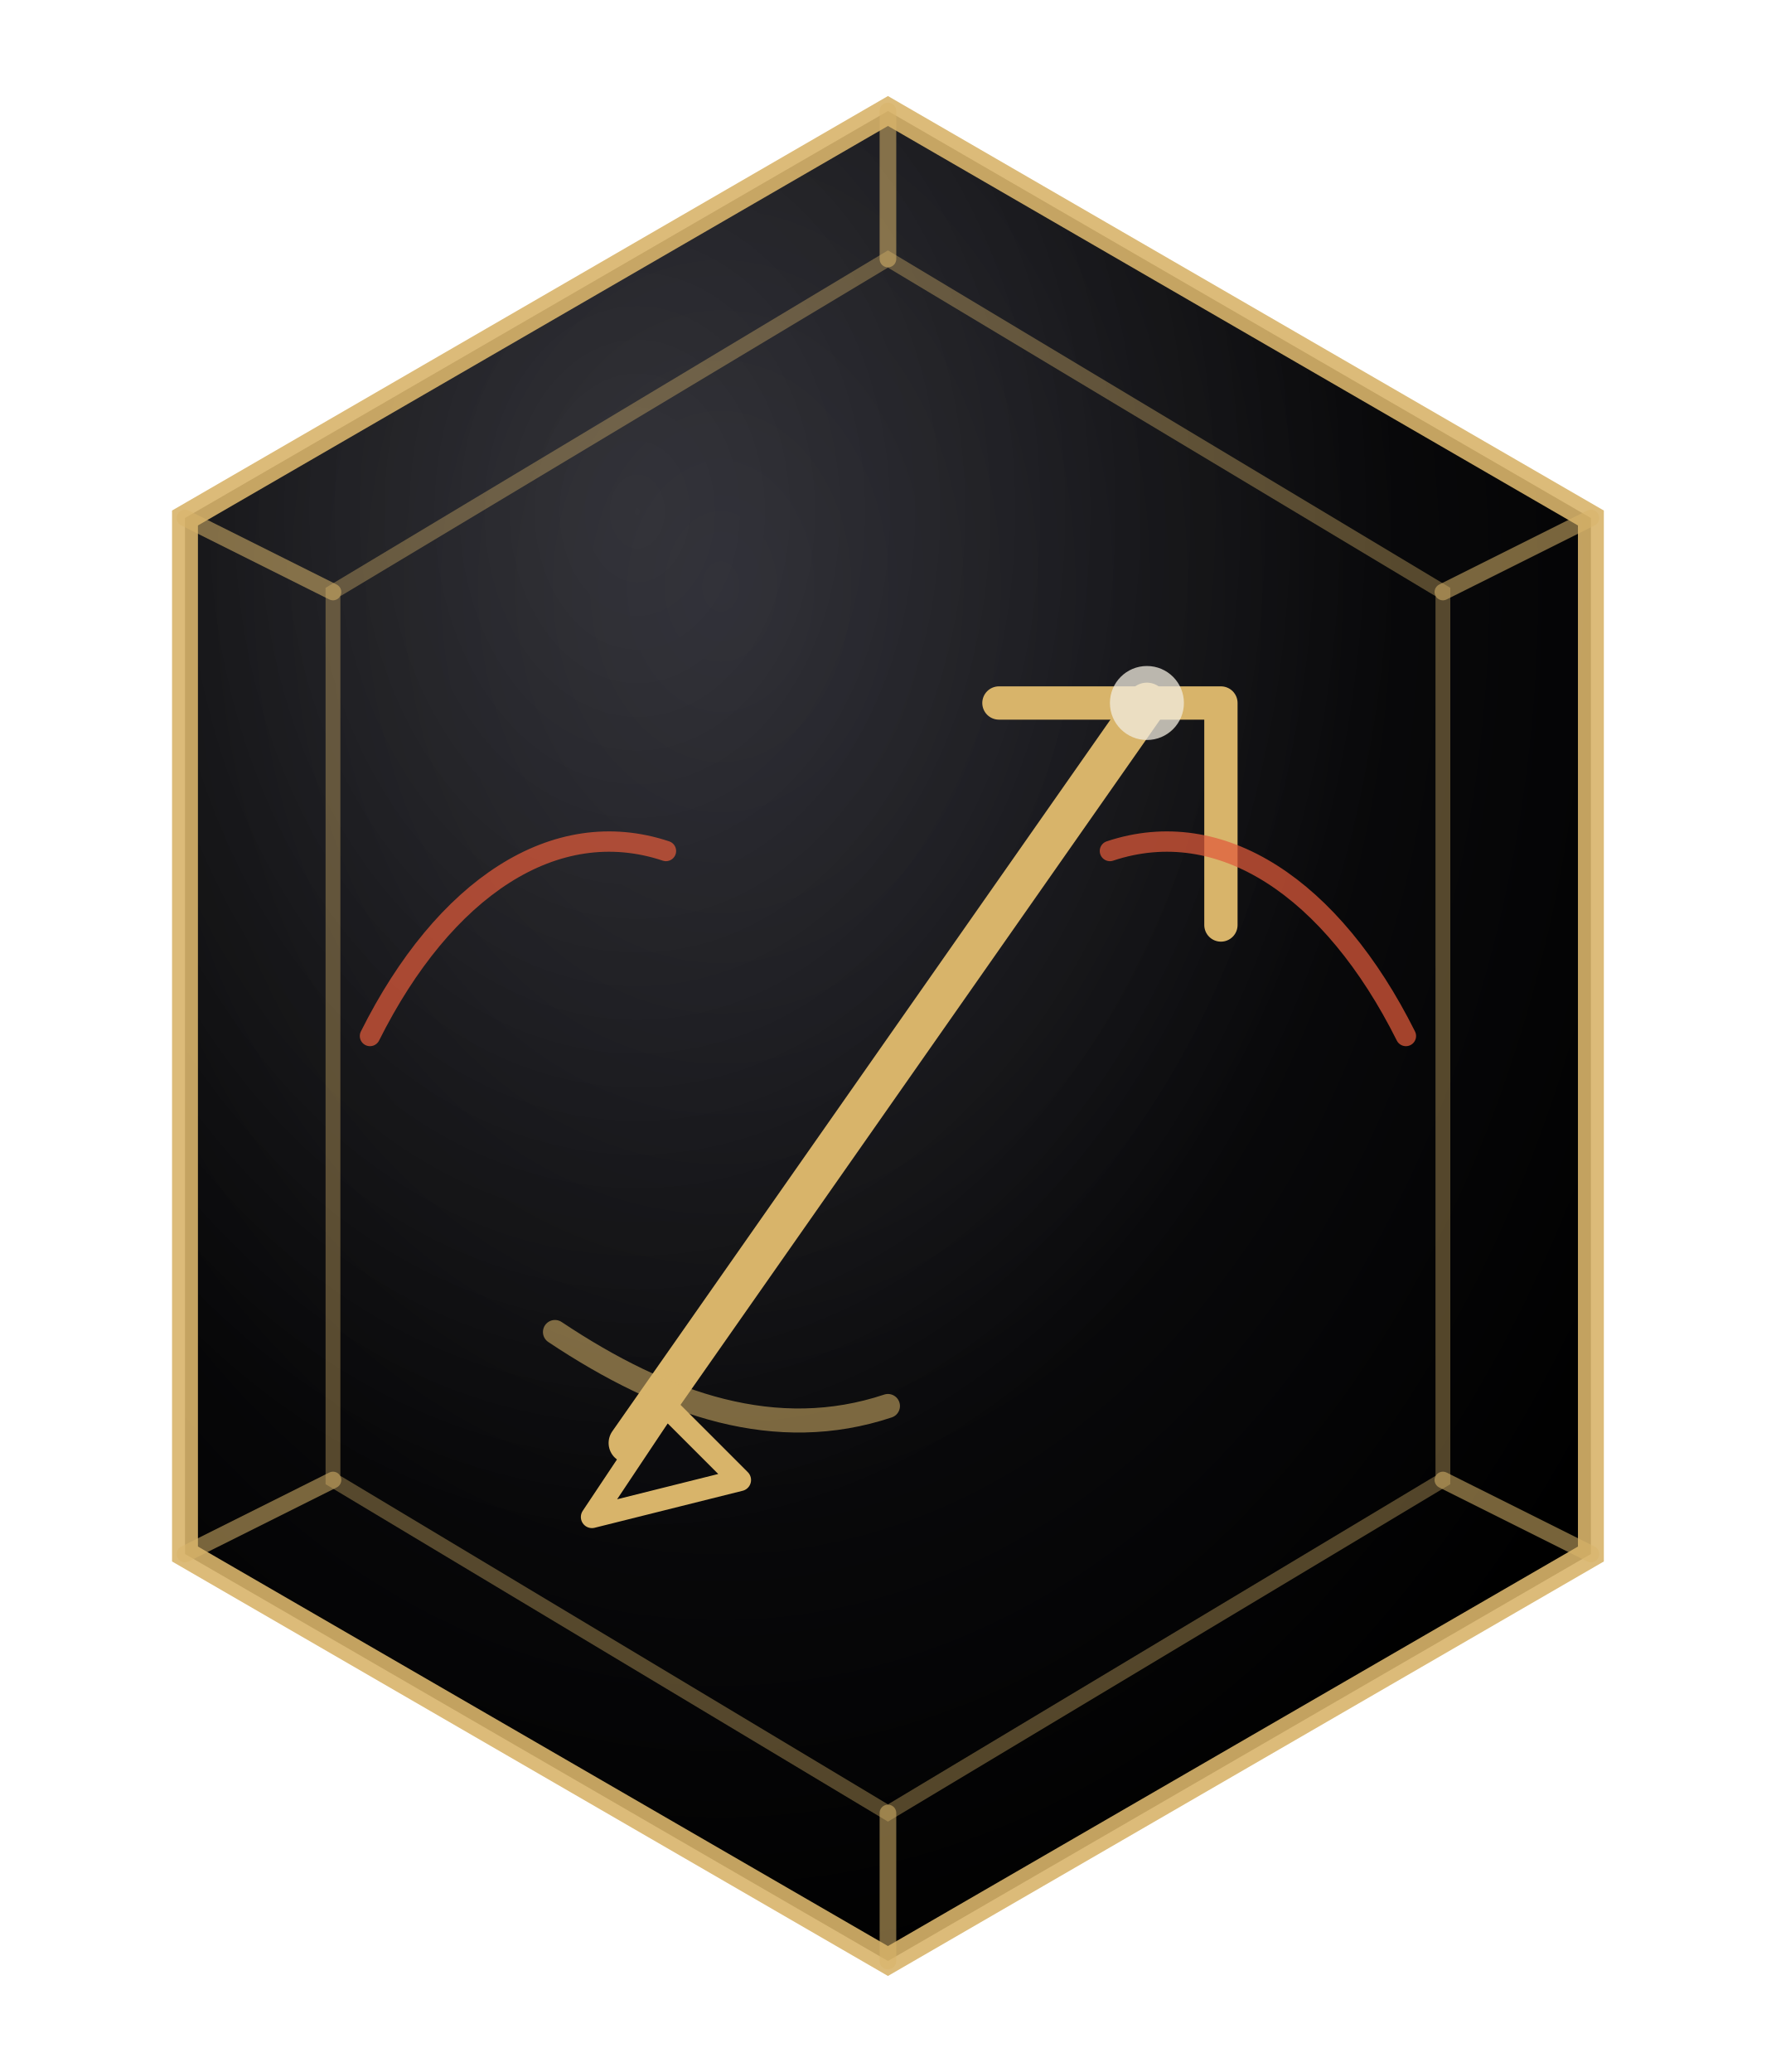
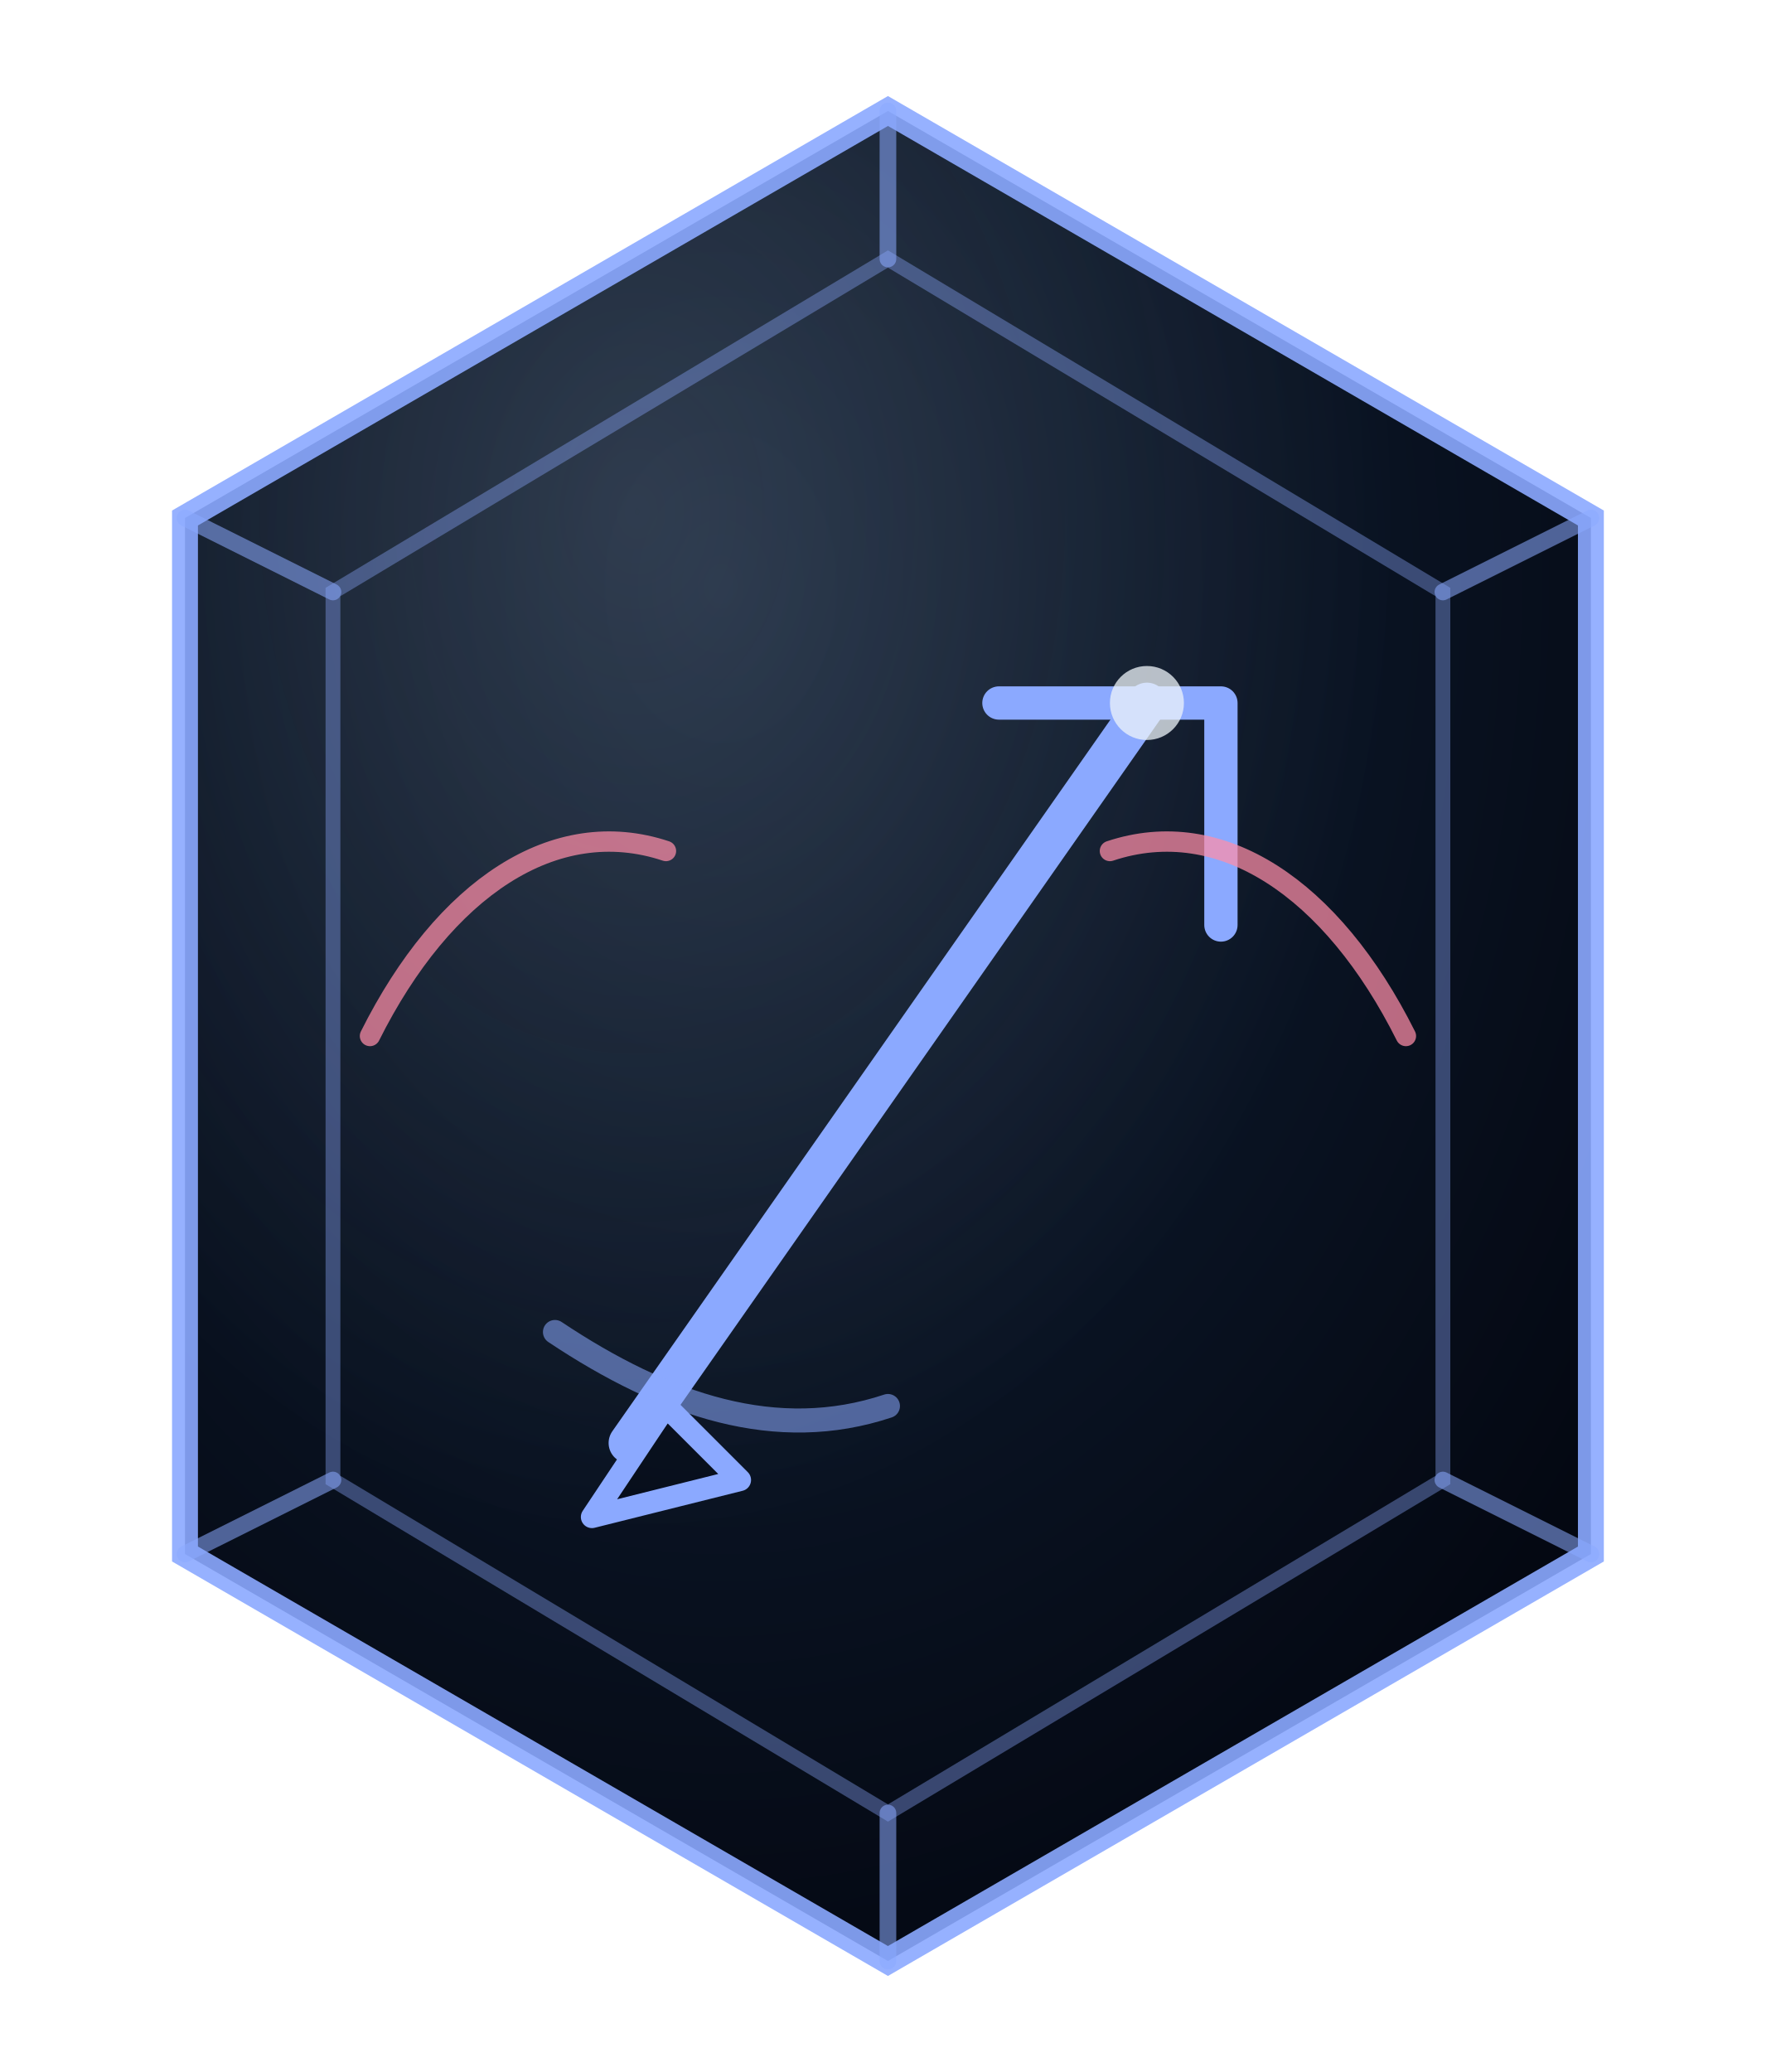
<svg xmlns="http://www.w3.org/2000/svg" viewBox="0 0 96 112" role="img" aria-label="Sagittarius zodiac seal">
  <defs>
    <radialGradient id="plate" cx="38%" cy="26%" r="78%">
-       <stop offset="0%" stop-color="#1a1a22" />
-       <stop offset="55%" stop-color="#0a0a0c" />
-       <stop offset="100%" stop-color="#000000" />
+       <stop offset="0%" stop-color="#17263B" />
+       <stop offset="55%" stop-color="#0A1424" />
+       <stop offset="100%" stop-color="#040812" />
    </radialGradient>
    <radialGradient id="sheen" cx="32%" cy="22%" r="55%">
-       <stop offset="0%" stop-color="#fff" stop-opacity="0.12" />
-       <stop offset="100%" stop-color="#fff" stop-opacity="0" />
+       <stop offset="0%" stop-color="#EEF4FA" stop-opacity="0.12" />
+       <stop offset="100%" stop-color="#EEF4FA" stop-opacity="0" />
    </radialGradient>
  </defs>
-   <path d="M48 6 L86 28 L86 84 L48 106 L10 84 L10 28 Z" fill="url(#plate)" />
-   <path d="M48 6 L86 28 L86 84 L48 106 L10 84 L10 28 Z" fill="url(#sheen)" />
-   <path d="M48 6 L86 28 L86 84 L48 106 L10 84 L10 28 Z" fill="none" stroke="#d8b46a" stroke-width="1.4" opacity="0.9" />
-   <path d="M48 14 L78 32 L78 80 L48 98 L18 80 L18 32 Z" fill="none" stroke="#d8b46a" stroke-width="0.8" opacity="0.38" />
-   <g stroke="#d8b46a" stroke-width="0.9" opacity="0.55" stroke-linecap="round">
-     <line x1="48" y1="6" x2="48" y2="14" />
-     <line x1="86" y1="28" x2="78" y2="32" />
-     <line x1="86" y1="84" x2="78" y2="80" />
-     <line x1="48" y1="106" x2="48" y2="98" />
-     <line x1="10" y1="84" x2="18" y2="80" />
-     <line x1="10" y1="28" x2="18" y2="32" />
+   <path vector-effect="non-scaling-stroke" d="M48 6 L86 28 L86 84 L48 106 L10 84 L10 28 Z" fill="url(#plate)" />
+   <path vector-effect="non-scaling-stroke" d="M48 6 L86 28 L86 84 L48 106 L10 84 L10 28 Z" fill="url(#sheen)" />
+   <path vector-effect="non-scaling-stroke" d="M48 6 L86 28 L86 84 L48 106 L10 84 L10 28 Z" fill="none" stroke="#8BA9FF" stroke-width="1.4" opacity="0.9" />
+   <path vector-effect="non-scaling-stroke" d="M48 14 L78 32 L78 80 L48 98 L18 80 L18 32 Z" fill="none" stroke="#8BA9FF" stroke-width="0.8" opacity="0.38" />
+   <g stroke="#8BA9FF" stroke-width="0.9" opacity="0.55" stroke-linecap="round">
+     <line vector-effect="non-scaling-stroke" x1="48" y1="6" x2="48" y2="14" />
+     <line vector-effect="non-scaling-stroke" x1="86" y1="28" x2="78" y2="32" />
+     <line vector-effect="non-scaling-stroke" x1="86" y1="84" x2="78" y2="80" />
+     <line vector-effect="non-scaling-stroke" x1="48" y1="106" x2="48" y2="98" />
+     <line vector-effect="non-scaling-stroke" x1="10" y1="84" x2="18" y2="80" />
+     <line vector-effect="non-scaling-stroke" x1="10" y1="28" x2="18" y2="32" />
  </g>
  <g fill="none" stroke-linecap="round" stroke-linejoin="round" vector-effect="non-scaling-stroke">
-     <g stroke="#d8b46a" stroke-width="2">
-       <line x1="34" y1="78" x2="62" y2="38" stroke-width="2.2" />
-       <path d="M54 38h12v12" stroke-width="1.8" />
-       <path d="M30 72c6 4 12 6 18 4" stroke-width="1.3" opacity="0.55" />
-       <circle cx="62" cy="38" r="2" fill="#f2ecdf" stroke="none" opacity="0.75" />
-       <path d="M36 76l-4 6 8-2z" fill="#0a0a10" fill-opacity="0.4" stroke="#d8b46a" stroke-width="1.2" />
+     <g stroke="#8BA9FF" stroke-width="2">
+       <line vector-effect="non-scaling-stroke" x1="34" y1="78" x2="62" y2="38" stroke-width="2.2" />
+       <path vector-effect="non-scaling-stroke" d="M54 38h12v12" stroke-width="1.8" />
+       <path vector-effect="non-scaling-stroke" d="M30 72c6 4 12 6 18 4" stroke-width="1.3" opacity="0.55" />
+       <circle vector-effect="non-scaling-stroke" cx="62" cy="38" r="2" fill="#EEF4FA" stroke="none" opacity="0.75" />
+       <path vector-effect="non-scaling-stroke" d="M36 76l-4 6 8-2z" fill="#040812" fill-opacity="0.4" stroke="#8BA9FF" stroke-width="1.2" />
    </g>
-     <g stroke="#e05a3a" stroke-width="1.1" opacity="0.72" fill="none">
-       <path d="M20 56c4-8 10-12 16-10" />
-       <path d="M76 56c-4-8-10-12-16-10" />
+     <g stroke="#FF8EA8" stroke-width="1.1" opacity="0.72" fill="none">
+       <path vector-effect="non-scaling-stroke" d="M20 56c4-8 10-12 16-10" />
+       <path vector-effect="non-scaling-stroke" d="M76 56c-4-8-10-12-16-10" />
    </g>
  </g>
</svg>
